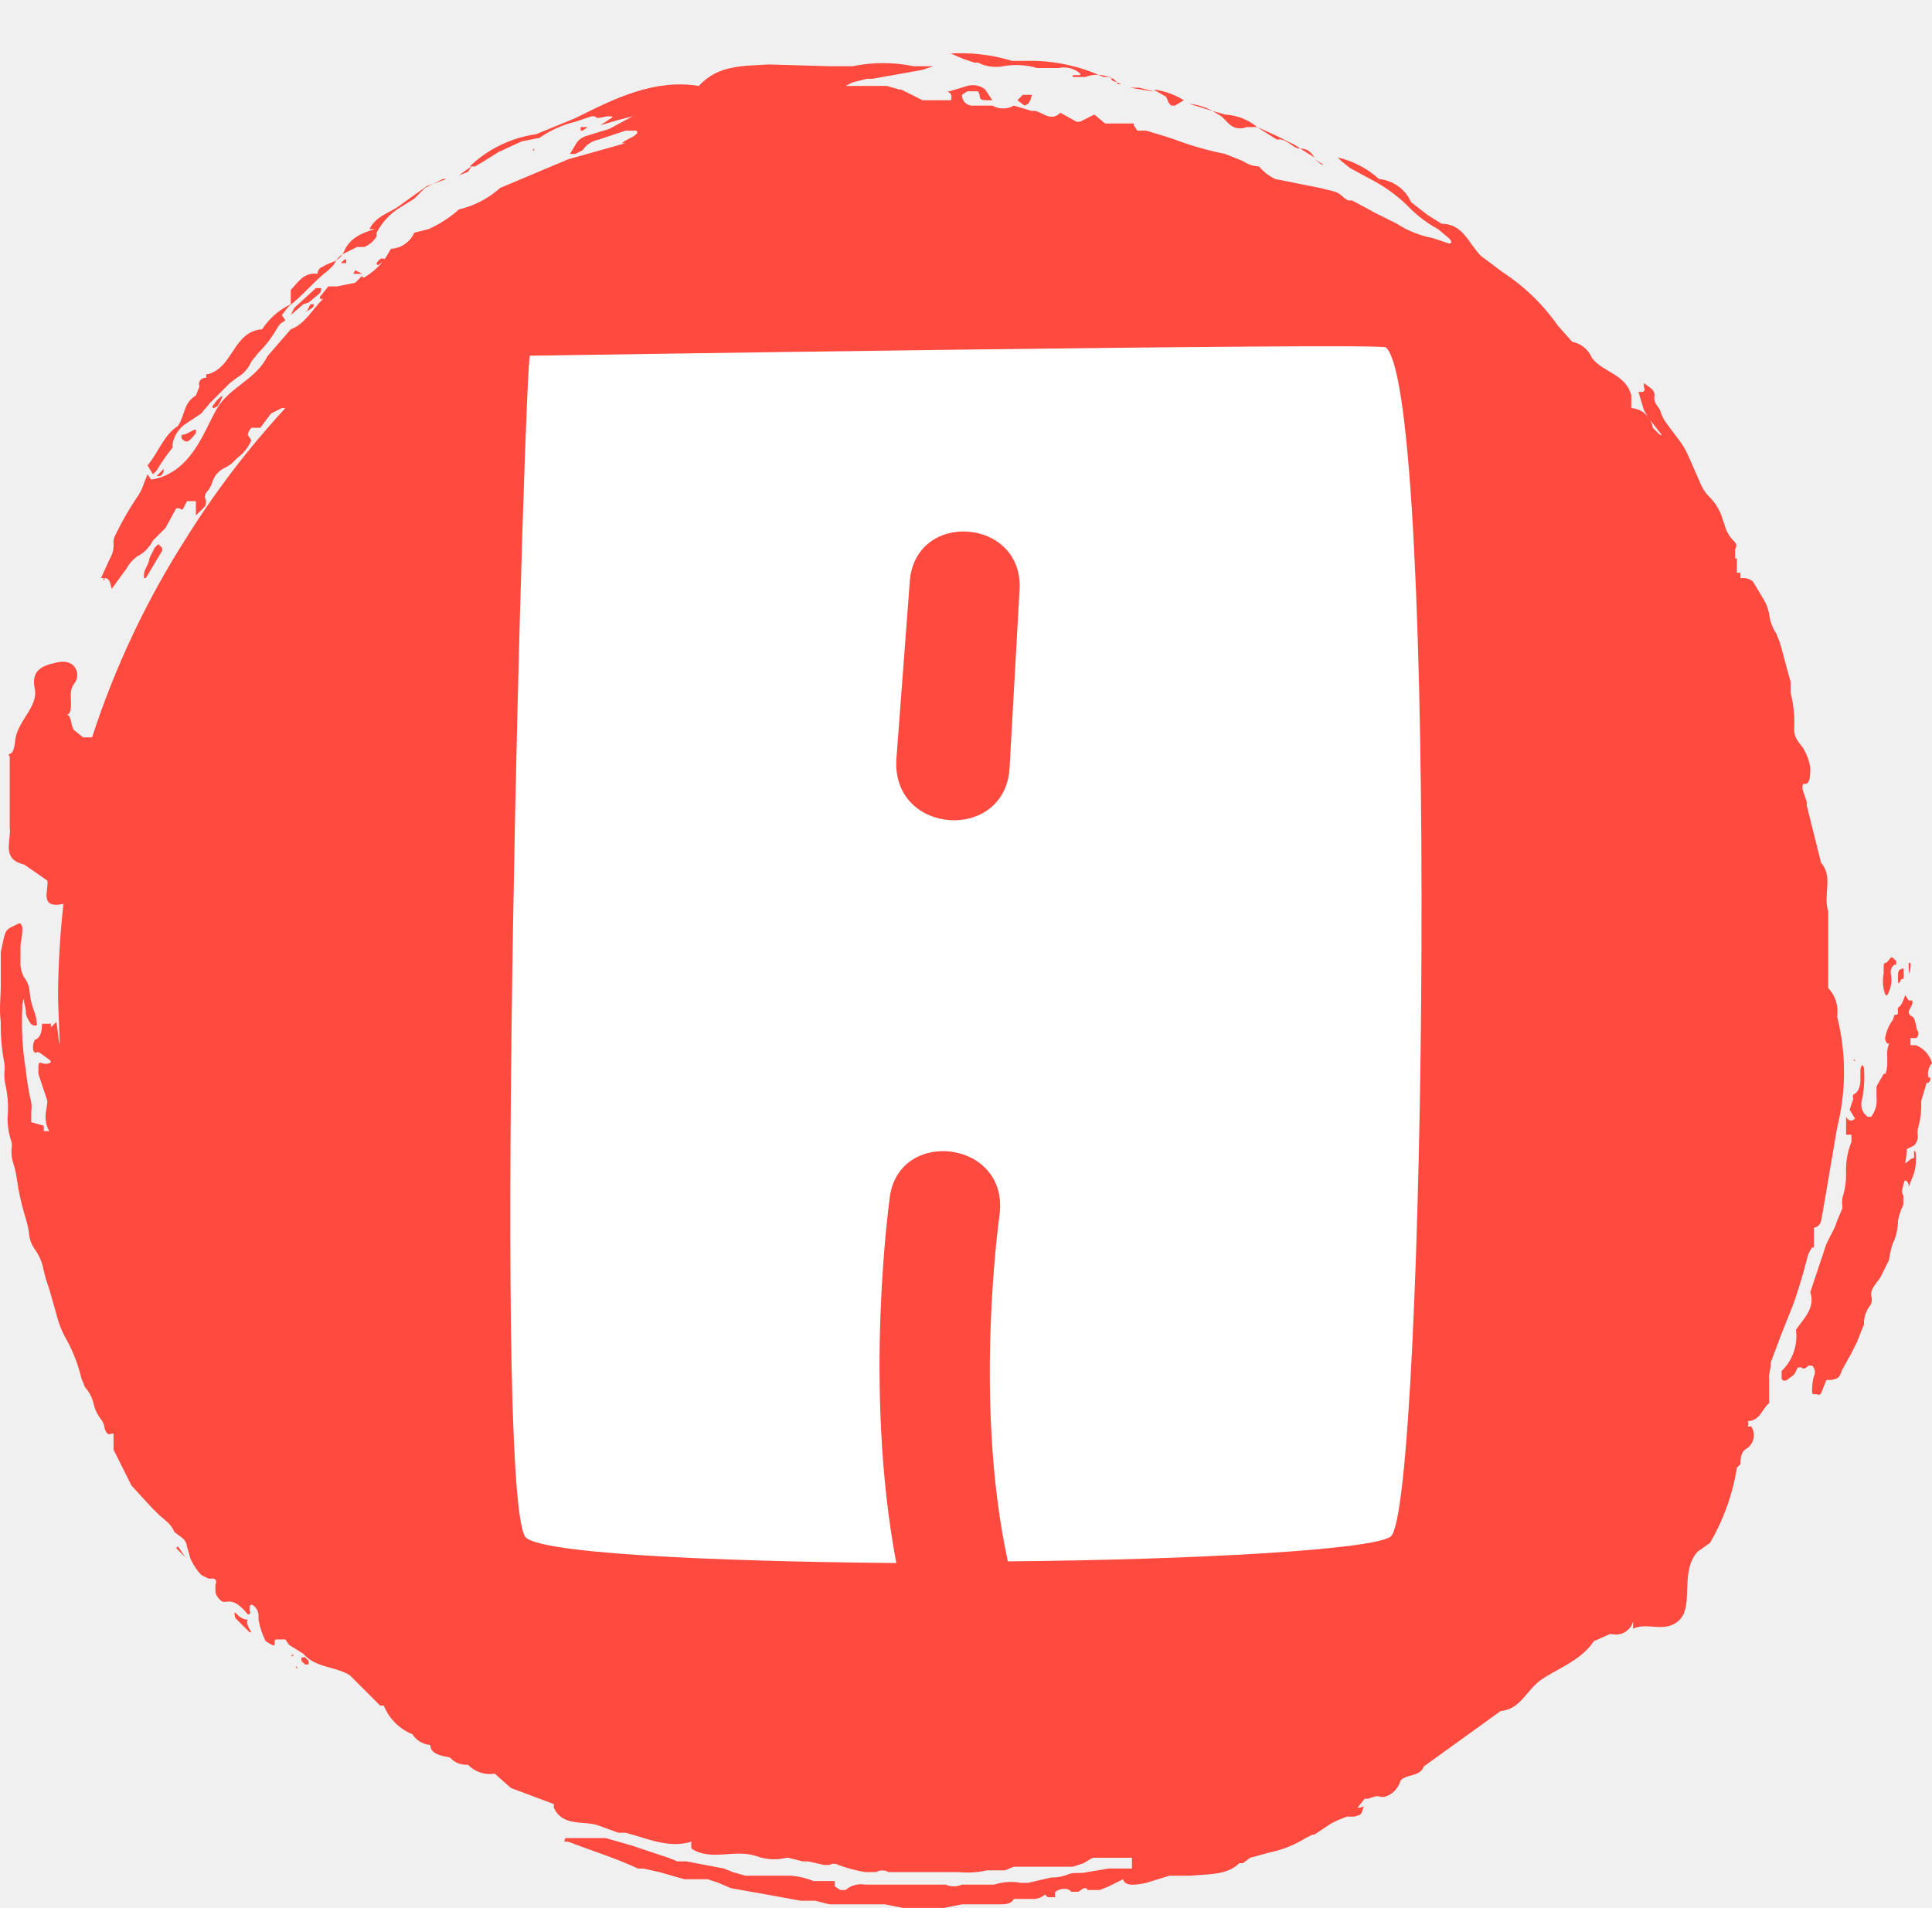
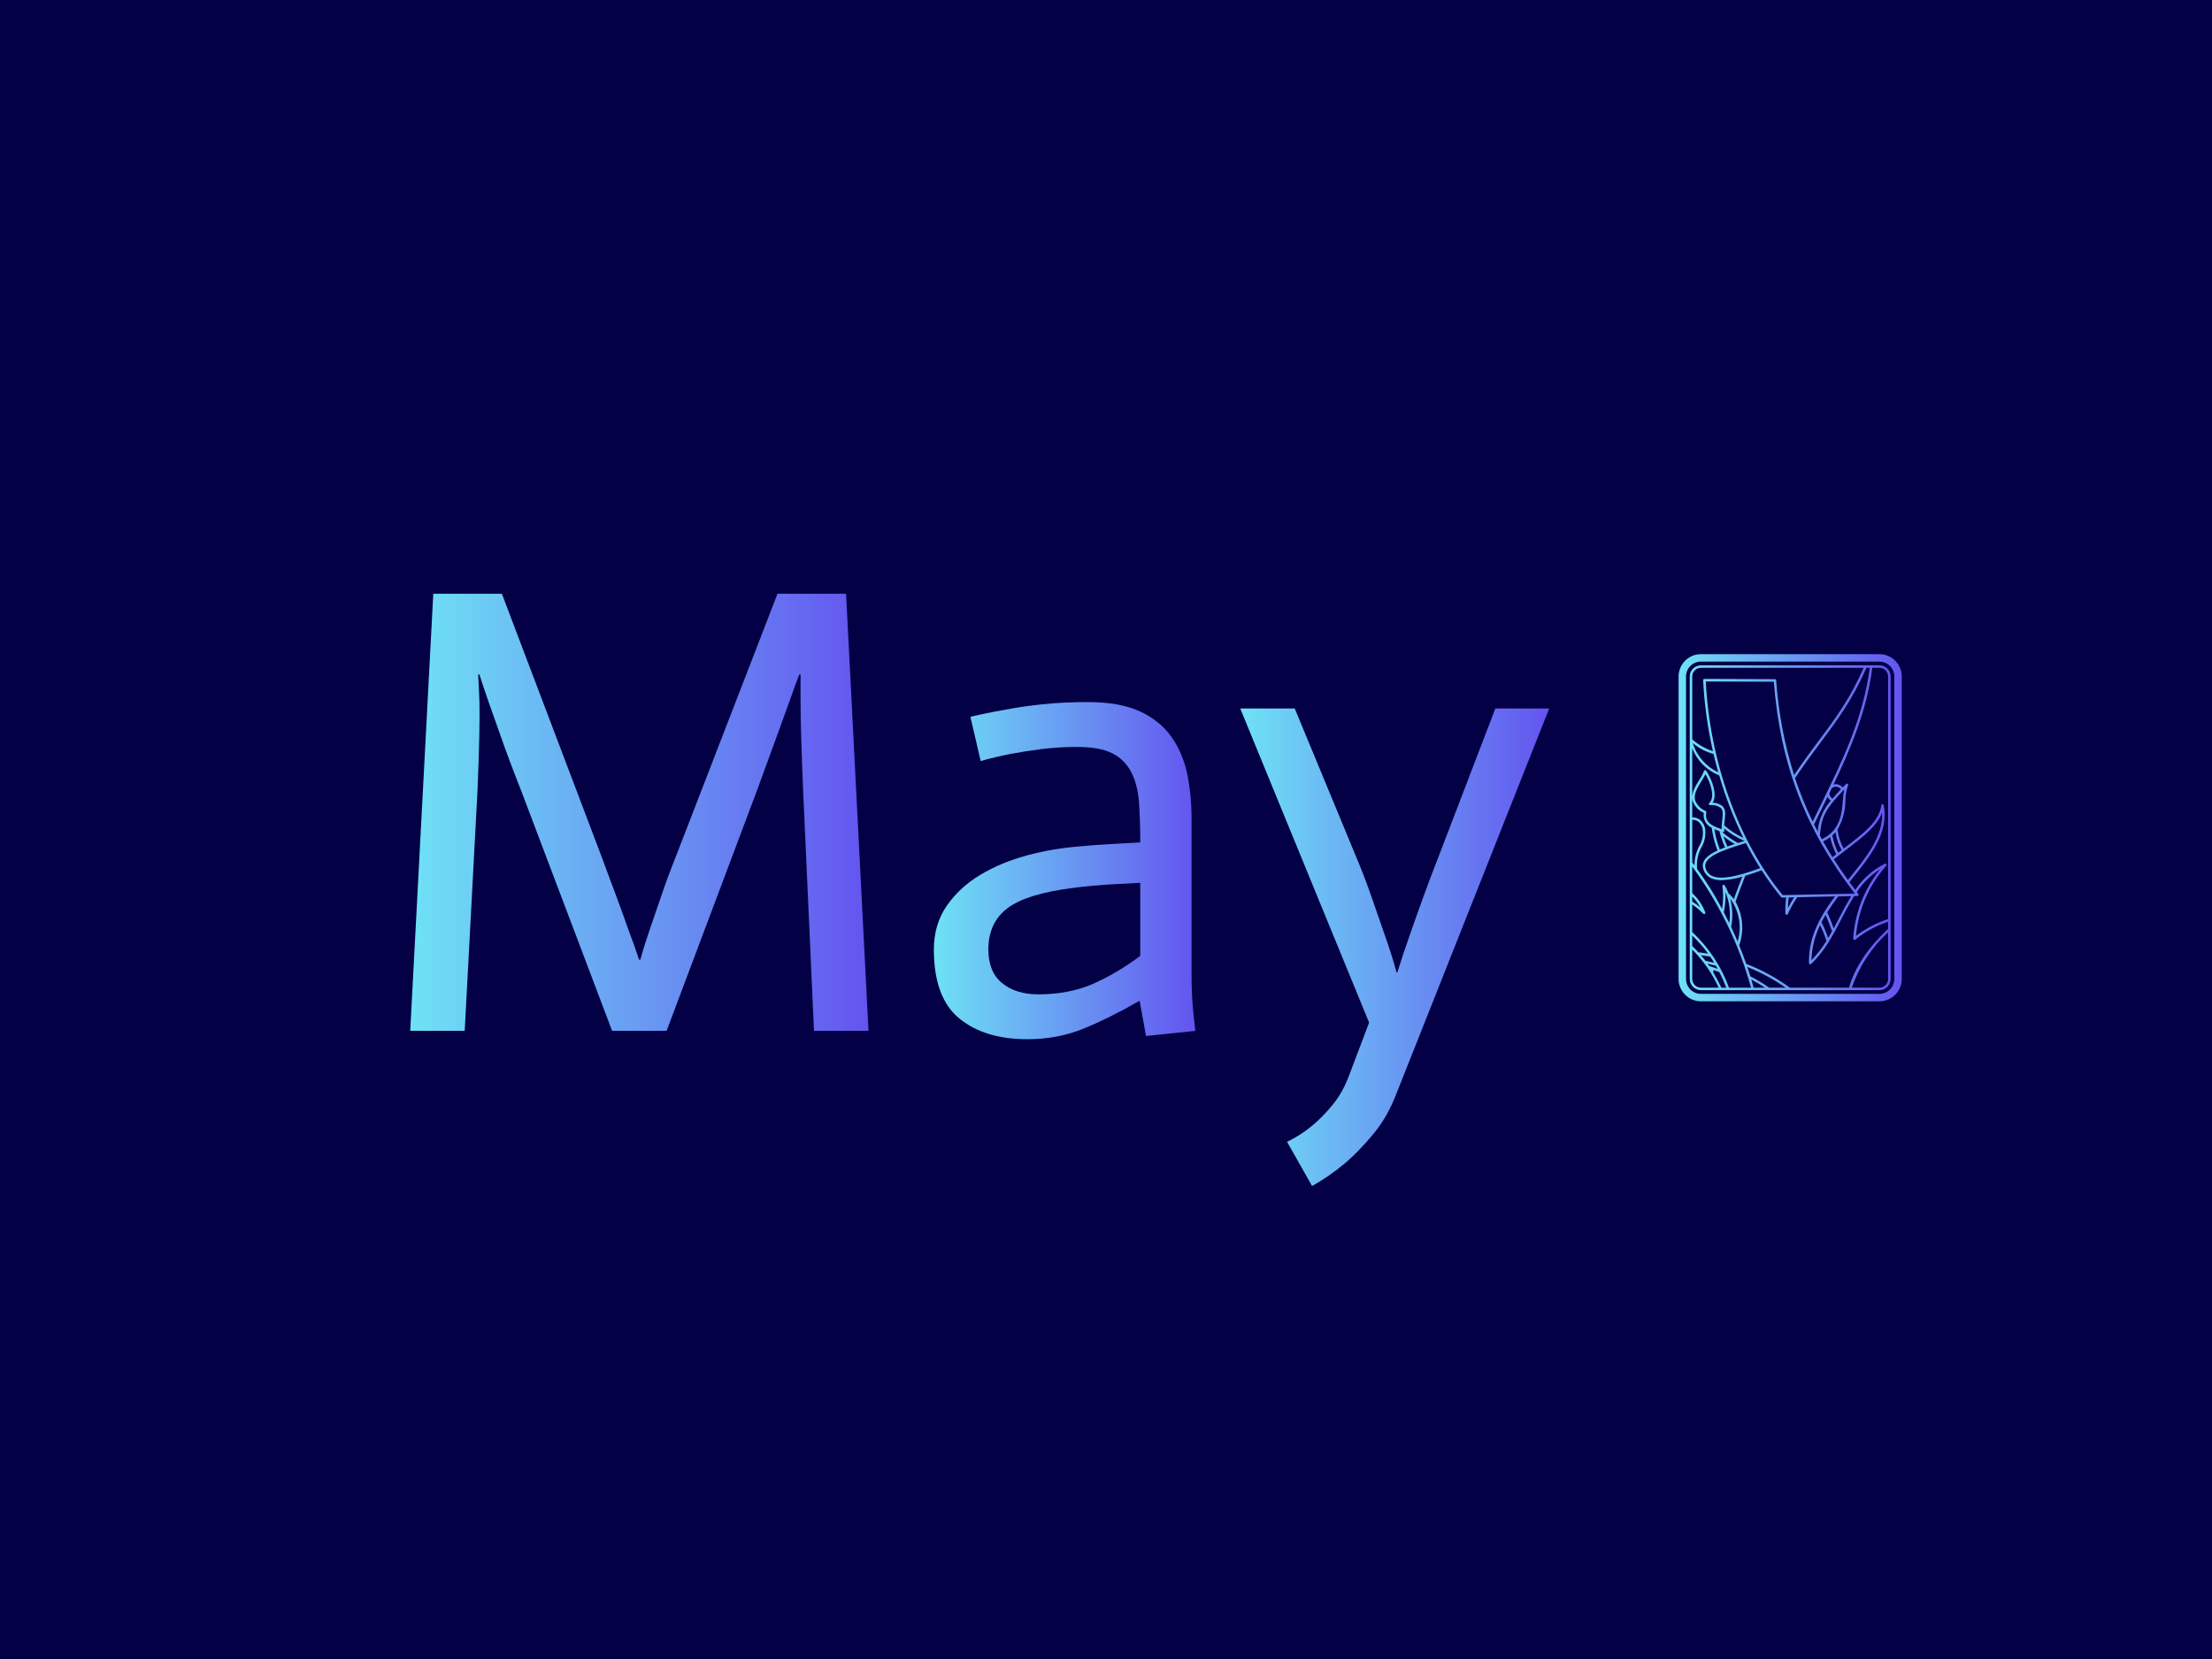
- <svg xmlns="http://www.w3.org/2000/svg" width="308.761" height="304.916" viewBox="0 0 106.008 104.687" class="css-1j8o68f" version="1.1" id="svg23">
-   <defs id="SvgjsDefs2684" />
-   <g id="SvgjsG2685" featurekey="rootContainer" transform="matrix(0.9820593,0,0,0.9820593,-0.05456052,0)" fill="#ff4a3f">
-     <g id="g17">
-       <path d="M19.8 15.3h.5l-.4-.2zm.5.1zm.8-.7c0 .1 0 .1.1.1l.4-.3c-.2-.1-.3-.1-.5.2zm.4-.2zm-4.1 2.3zm-.2.6l.3-.2c.1-.1.1-.2.1-.2h-.2l-.2.4c-.1-.1-.1 0 0 0zm2.2-2.9h-.1l-.2.2h.3zm-2.1 2.4l.6-.5c.1-.1.1-.2.1-.3h-.3l-1.2 1.1-.2.4.7-.6zm-1.1.8z" id="path3" />
-       <path d="M9.7 25v-.2a1.7 1.7 0 0 1 .7-1.1l.9-.6.5-.6.7-.7.4-.4.4-.3a1.9 1.9 0 0 0 .8-.9l.4-.5a5.9 5.9 0 0 0 1-1.3l.2-.3.3-.2-.2-.3.4-.5c.8-.6 1.4-1.4 2.2-2l.3-.3a1.4 1.4 0 0 1 .5-.6l.8-.4h.4a1.4 1.4 0 0 0 .7-.6V13a3.5 3.5 0 0 1 1.3-1.4l.8-.5.2-.2.4-.4 1-.5h.2l-1.1.4-1.4 1c-.6.5-1.4.6-1.8 1.4h.3c-.7.2-1.4.5-1.7 1.2s-.8.6-1.2.9a.4.4 0 0 0-.3.4c-.8-.1-1.1.5-1.5.9v.8a3.9 3.9 0 0 0-1.6 1.4c-1.6.1-1.6 2.1-3 2.5h-.1a.2.2 0 0 0 0 .2c-.3 0-.5.2-.4.5l-.2.5c-.7.4-.6 1.1-1 1.7-.8.5-1.1 1.5-1.7 2.2l.3.5.2-.2a11.6 11.6 0 0 1 .9-1.3zM53.9 3.3l.6.2h.2a2.2 2.2 0 0 0 1.4.2 4.1 4.1 0 0 1 1.9.1h1.2a1.4 1.4 0 0 1 1.2.3.1.1 0 0 1 0 .1H60a.1.1 0 0 0 0 .1h.7a1.8 1.8 0 0 1 1.3 0c.2 0 .1.1.2.2l.5.2h-.2c-.2-.4-.5-.4-.8-.4a9.7 9.7 0 0 0-4.3-.9h-.8A9.8 9.8 0 0 0 53 3h.2zm7.3 3.1zM50.3 4.7zm10.9 1.7h.2-.2zM19 14.7zm32.1-10zm17.6 2.2a.9.9 0 0 0 1 .2h.6a3.1 3.1 0 0 0-1.8-.7l-.7-.2.5.3zm-3.4-1.3c0 .1.1.2.2.3h.2l.5-.3a4.2 4.2 0 0 0-1.7-.6l.7.4zm7.4 2.7l.8.5c-.2-.3-.4-.5-.8-.5z" id="path5" />
-       <path d="M99 76.1l.6-1.6.6-1.5c.2-.5.6-1.8.8-2.6a1.7 1.7 0 0 1 .3-.7h.1v-1.1c.5-.1.4-.6.5-.9l.8-4.7a12.7 12.7 0 0 0 0-6.2 1.9 1.9 0 0 0-.5-1.6v-4.3c-.3-.9.3-1.9-.4-2.7L101 45a.4.4 0 0 0 0-.2l-.2-.6a.5.5 0 0 1 0-.4h.1c.3 0 .3-.5.3-.9a3 3 0 0 0-.4-1.1l-.3-.4a1.1 1.1 0 0 1-.2-.7 6.7 6.7 0 0 0-.2-2v-.6c-.2-.7-.4-1.5-.6-2.2l-.2-.5a2.5 2.5 0 0 1-.4-1.1 2.5 2.5 0 0 0-.3-.8l-.6-1a.8.8 0 0 0-.6-.2h-.1V32h-.2v-.8H97V31a.4.4 0 0 0 0-.1v-.2c.1-.2.1-.3-.1-.5a1.8 1.8 0 0 1-.4-.6l-.2-.6a2.9 2.9 0 0 0-.7-1.2 2.2 2.2 0 0 1-.5-.7l-.7-1.6a4.3 4.3 0 0 0-.6-1l-.6-.8a2.4 2.4 0 0 1-.4-.8l-.2-.3a.6.6 0 0 1-.1-.5.5.5 0 0 0-.2-.4l-.4-.3v.2c.1.2 0 .3-.1.3h-.2l.3 1 .3.5.7.9h-.1l-.2-.2-.2-.2a1.3 1.3 0 0 0-1.2-1.1v-.7c-.3-1.2-1.6-1.3-2.2-2.1a1.5 1.5 0 0 0-1.1-.9l-.8-.9a11.3 11.3 0 0 0-3.1-3l-.8-.6-.4-.3c-.7-.7-1-1.8-2.2-1.8l-.8-.5-.9-.7a2.2 2.2 0 0 0-1.8-1.3 5.1 5.1 0 0 0-2.3-1.2l.2.2.5.4 1.3.7a8.5 8.5 0 0 1 2.1 1.6 6.8 6.8 0 0 0 1.5 1.1l.6.5c.1.1.2.2.1.3H81l-.9-.3a5.6 5.6 0 0 1-2-.8l-1.2-.6-1.3-.7h-.2c-.3-.1-.4-.4-.8-.5l-.8-.2-2.5-.5a2.6 2.6 0 0 1-.9-.7 1.7 1.7 0 0 1-.9-.3l-1-.4a18.1 18.1 0 0 1-2.8-.8l-.6-.2-1-.3h-.5l-.2-.3v-.1h-1.6l-.6-.5-.4.2-.4.2h-.2l-.9-.5c-.6.6-1.1-.2-1.6-.1l-1-.3a1.2 1.2 0 0 1-1.2 0h-1.2a.6.6 0 0 1-.5-.6l.3-.2h.6a.7.7 0 0 1 .1.3c0 .2.2.2.5.2h.2l-.4-.6a1.1 1.1 0 0 0-1-.2l-1 .3H53c.3.2.2.3.2.5h-1.6l-.4-.2-.8-.4h-.1l-.7-.2h-2.3l.4-.2.8-.2h.3l1.7-.3 1.1-.2.6-.2h-1.1a8.4 8.4 0 0 0-3.4 0h-1.3L43 3.6c-1.4.1-2.8 0-3.9 1.2-2.5-.4-4.7.7-6.9 1.8l-2.2.9a6.7 6.7 0 0 0-3.7 1.8h.3l.5-.3.8-.5 1.3-.6 1-.2a6 6 0 0 1 2-.9l.9-.3h.2c.1.2.5 0 .7 0h.2c.1 0 .1.1 0 .1l-.6.4 1-.3.8-.2-1.3.7-1.3.4a1 1 0 0 0-.6.5l-.3.5h.3l.4-.2a1.4 1.4 0 0 1 .9-.6l1.5-.5h.5a.1.1 0 0 1 .1.2c-.2.2-.6.3-.8.5h.2l-3.2.9-3.8 1.6a5.2 5.2 0 0 1-2.3 1.2 6.6 6.6 0 0 1-1.7 1.1l-.8.2a1.5 1.5 0 0 1-1.3.9l-.3.5a3.7 3.7 0 0 1-1.2 1.1h-.1v-.1l-.2.2-.2.2-1 .2h-.5l-.4.5c-.1.1-.1.2 0 .2h.1c-.6.6-1 1.4-1.8 1.7L15 19.9c-.6 1.2-1.8 1.6-2.6 2.6s-1.4 3.9-3.9 4.3l-.2-.3-.2.5a2.7 2.7 0 0 1-.4.8 16.9 16.9 0 0 0-1.2 2.1.8.8 0 0 0-.1.5 1.4 1.4 0 0 1-.2.8l-.5 1.1h.2c.3 0 .3.3.4.6l.8-1.1a2.2 2.2 0 0 1 .6-.7 2 2 0 0 0 .9-.9l.3-.3.4-.4.6-1.1h.2c.1.1.1.1.2 0l.2-.4h.5v.8l.5-.5a.5.5 0 0 0 0-.5.4.4 0 0 1 .1-.3 1.5 1.5 0 0 0 .3-.5 1.3 1.3 0 0 1 .8-.9l.3-.2.3-.3a2.4 2.4 0 0 0 .8-1l-.2-.3c0-.1.1-.3.2-.4h.5l.6-.8.6-.3h.2a48.8 48.8 0 0 0-5.5 7.2h-.1.1a48.4 48.4 0 0 0-5.3 11.2h-.5l-.5-.4c-.2-.2-.1-.7-.4-.9h.1c.3-.5-.1-1.2.3-1.7s.1-1.4-.9-1.2-1.5.5-1.3 1.5-1 1.8-1.1 2.9-.5.5-.3.9v3.9c.1.8-.5 1.8.8 2.1l1.3.9c.1.5-.5 1.6.9 1.3a49.2 49.2 0 0 0-.3 5c0 1.1.1 2.2.1 3.3v-.4c-.1-.4-.1-.8-.2-1.3l-.3.3v-.2h-.5c0 .5-.1.8-.4.9a.9.9 0 0 0-.1.5c0 .1.1.3.2.2s.4.2.7.4-.2.3-.4.2-.2.1-.2.3v.3l.5 1.5c0 .3-.1.6-.1.9a1.7 1.7 0 0 0 .2.8h-.3v-.3l-.7-.2v-.6a1.5 1.5 0 0 0 0-.5 14.6 14.6 0 0 1-.3-1.8 16.6 16.6 0 0 1-.2-3.5.9.9 0 0 1 .1-.5v.2a2.9 2.9 0 0 1 .1.5.8.8 0 0 0 .1.4c.1.2.2.4.4.4s.1-.1.1-.2a2.1 2.1 0 0 0-.1-.5 4.2 4.2 0 0 1-.3-1.3 1.5 1.5 0 0 0-.3-.7 1.6 1.6 0 0 1-.2-.9v-.8c0-.3.1-.6.1-.9a.5.5 0 0 0-.1-.4h-.1c-.8.4-.7.2-1 1.6V55c0 .7-.1 1.4 0 2.1a10.8 10.8 0 0 0 .2 2.3 1.8 1.8 0 0 1 0 .5 3.1 3.1 0 0 0 .1.9 5.9 5.9 0 0 1 .1 1.3 3.9 3.9 0 0 0 .2 1.7 1.2 1.2 0 0 1 0 .4 2.1 2.1 0 0 0 .1.8 4.9 4.9 0 0 1 .2.9 14 14 0 0 0 .5 2.2 5 5 0 0 1 .2 1 1.7 1.7 0 0 0 .3.7 2.9 2.9 0 0 1 .5 1.2 8.5 8.5 0 0 0 .3 1l.4 1.4a5.4 5.4 0 0 0 .6 1.5 8.5 8.5 0 0 1 .8 2.1l.2.5a2.1 2.1 0 0 1 .5 1 2.1 2.1 0 0 0 .4.8 1 1 0 0 1 .2.5c.1.3.2.4.4.3h.1v.9l.5 1 .5 1 1.1 1.2.4.4c.3.3.7.5.9 1l.4.3a.7.7 0 0 1 .3.5l.2.7a3.3 3.3 0 0 0 .6.9l.4.2h.3a.2.2 0 0 1 .1.3 2.5 2.5 0 0 0 0 .5.9.9 0 0 0 .4.5h.2c.4-.1.8.2 1.2.7h.1c0-.1.1-.1 0-.2v-.2c0-.1.1-.2.2-.1a.7.7 0 0 1 .3.6v.2a4.3 4.3 0 0 0 .4 1.2c.5.3.5.3.5.1s0-.2.2-.2h.4l.2.3.8.5c.7.8 1.8.7 2.6 1.2l1.7 1.7h.2a2.9 2.9 0 0 0 1.6 1.6 1.3 1.3 0 0 0 1 .6c0 .5.6.6 1.1.7a1.2 1.2 0 0 0 .8.4h.2a1.7 1.7 0 0 0 1.5.5l.9.8 2.4.9v.2c.5 1.1 1.7.7 2.5 1l1.1.4h.4c1.2.3 2.4.9 3.7.5a.7.7 0 0 0 0 .4c1.1.7 2.4 0 3.6.4a2.9 2.9 0 0 0 1.7.1h.1l.8.2h.3l.9.2h.3a.5.5 0 0 1 .5 0 7.9 7.9 0 0 0 1.5.4h.6a.7.7 0 0 1 .7 0h3.9a5 5 0 0 0 1.6-.1h1l.5-.2H60l.6-.2.5-.3h2.2v.6H62l-1.2.2c-.4.1-.7 0-1 .1a2.4 2.4 0 0 1-1 .2l-1.3.3h-.4a3.1 3.1 0 0 0-1.5.1h-1.8a1.1 1.1 0 0 1-.9 0h-4.5a1.3 1.3 0 0 0-1.1.3H47l-.3-.2v-.3h-1.2a4.1 4.1 0 0 0-1.3-.3h-2.5l-.7-.2-.5-.2-2.1-.4h-.5l-.5-.2-2.1-.7-1.4-.4h-2.2c-.1 0-.1.1-.1.2h.2c1.3.5 2.6.9 3.9 1.5h.3l.9.2 1.4.4h1.3l.6.2.7.3 1.7.3 1.1.2 1.1.2h.8l.8.2h3.1l1 .2h2.3l1-.2H56c.4 0 .6-.1.7-.3h1a1 1 0 0 0 .8-.3c-.1.1 0 .1.1.2h.4v-.2c0-.1 0-.1.2-.2s.6-.1.7.1h.4l.3-.2c.2 0 .2 0 .2.1h.7l.5-.2.8-.4c.1.3.4.4 1.3.2l1.3-.4h1.2c.9-.1 2 0 2.7-.7h.2l.4-.3 1.1-.3a6.1 6.1 0 0 0 2-.8l.4-.2h.1l.9-.6.4-.2.5-.2h.4c.4-.1.4-.1.5-.4s0-.1-.2-.1h-.1l.4-.5h.2c.3-.1.5-.2.7-.1h.2a1.3 1.3 0 0 0 .9-.9c.3-.4 1.1-.2 1.3-.8l4.3-3.1c1.1-.1 1.4-1.1 2.2-1.7s2.3-1.1 3-2.2l.9-.4h.1a1 1 0 0 0 1.2-.7v.4c.8-.4 1.8.3 2.6-.5s0-2.7 1-3.8l.7-.5a12.1 12.1 0 0 0 1.5-4.2l.2-.2c0-.3 0-.7.4-.9a.9.9 0 0 0 .2-1.2h-.2a.3.3 0 0 0 0-.3c.7 0 .8-.7 1.2-1V77a.5.5 0 0 1 0-.2 3.8 3.8 0 0 0 .1-.7zM5.9 32.2z" id="path7" />
-       <path d="M26.4 9.3l-.3.2-.4.3.5-.2zm6.1-2h.1l.3-.2h-.4zm-2.6 1l-.1.1h.1v-.1zm-1.5 1.4zm1.3-.2zm-6.3 3.1zM9.2 26.2l-.4.4H9a.4.4 0 0 0 .2-.4zm3-3.5a2.1 2.1 0 0 0 .3-.6 1.5 1.5 0 0 0-.5.5c-.1.1-.1.2 0 .2zM11 24.2V24c-.2 0-.5.3-.8.3v.2c.3.3.4.2.8-.3zm3 66.2zM73.9 9.2h.1l-.5-.3zm-2.5-1.4c.5-.1.8.4 1.2.5h.1l-.3-.2-1-.5-1.1-.5.3.2zM52.8 3.1zm11.7 2h-.1l-1.2-.2h.5zm2 .7l1.3.4a3.3 3.3 0 0 0-1.3-.4zm-9 0a1 1 0 0 0 .2-.5h-.5l-.3.3.4.3zm9 1.6zM49.9 4.2zm2.9.7zM48.5 4zm13.8 2.1a.5.5 0 0 0 0 .1zm44.8 52.3h-.3V58h.3c.1 0 .2-.3.1-.4s-.1-.7-.3-.8a.3.3 0 0 1-.2-.3l.2-.4a.4.4 0 0 0 0-.2h-.2l-.2-.3c-.1.3-.2.6-.4.7a.5.5 0 0 0 0 .2c0 .1 0 .2-.1.2h-.1a1.1 1.1 0 0 1-.1.3 2.3 2.3 0 0 0-.4.9.4.4 0 0 0 .1.4h.1a1.7 1.7 0 0 0-.1.8v.4a1.8 1.8 0 0 1-.1.5h-.1l-.4.7v.6a1.5 1.5 0 0 1-.3 1.1h-.2l-.2-.2a.9.9 0 0 1-.1-.8 6.5 6.5 0 0 0 .1-1.7c0-.1-.1-.2-.1-.2a.5.5 0 0 0-.1.3v.6c0 .2-.1.6-.3.7s-.1.2-.1.3l-.2.6.3.5c-.2.2-.4.1-.5-.1v1h.3v.4a4.2 4.2 0 0 0-.3 1.4 3.3 3.3 0 0 0 0 .4 4 4 0 0 1-.2 1.3 2 2 0 0 0 0 .6l-.3.7a3.2 3.2 0 0 1-.3.7l-.3.6-.9 2.7c.3.9-.4 1.5-.8 2.1a2.7 2.7 0 0 1-.8 2.3v.4c0 .1.1.2.3.1l.4-.3.2-.4h.2c.1.1.2.1.4-.1h.2a.5.5 0 0 1 .1.6 2.9 2.9 0 0 0-.1.8c0 .1 0 .2.1.2h.2c.1.1.2 0 .3-.3l.2-.5h.3c.4-.1.4-.1.6-.6l.5-.9.3-.6.4-1a1.6 1.6 0 0 1 .3-1 .6.6 0 0 0 .1-.6c0-.2 0-.3.2-.6l.3-.4.5-1a4.7 4.7 0 0 1 .2-.9 3 3 0 0 0 .3-1.3 3.8 3.8 0 0 1 .3-.9v-.5c-.1-.2-.1-.2 0-.6s.1-.2.2-.2a.4.4 0 0 1 .1.3l.2-.5a2.3 2.3 0 0 0 .2-.9v-.3c0-.1 0-.3-.1-.3v.4c-.2 0-.3.2-.5.3a6.4 6.4 0 0 0 .1-.8l.4-.2a.7.7 0 0 0 .2-.6 1.4 1.4 0 0 1 0-.3 4.8 4.8 0 0 0 .2-1.4v-.2l.3-1h.1a.3.3 0 0 0 .1-.3h-.1a.9.9 0 0 1 .2-.8 1.5 1.5 0 0 0-.9-1zm-1.2 7.8zm-.2-9.9zm0 0zM9.1 30.8a.3.3 0 0 0 0-.2l-.2-.2-.2.2-.3.6c0 .3-.3.6-.3.9v.2h.1zm96.3 24.8h.1a1.7 1.7 0 0 0 .2-1.2.5.5 0 0 1 .2-.5h.1v-.2l-.2-.2h-.1c-.1.1-.2.3-.3.3s-.1.1-.1.3v.3a2.2 2.2 0 0 0 .1 1.2zM13.2 90.1c-.1 0 0 .2 0 .3l.8.8h.1c-.2-.3-.3-.6-.2-.7a.9.9 0 0 1-.5-.2zm.8.3zm92.3-35.7h.1a2 2 0 0 0 0-.6c-.3.1-.3.1-.3.6s.1.1.2 0z" id="path9" />
-       <path d="M106.7 62a.6.6 0 0 0 .1-.5c0-.1-.1-.2-.1-.1h-.2v.2c0 .4.1.5.2.4zm.1-8.2h-.1v.6a1 1 0 0 0 .1-.6zM17.1 92.6h-.2v.2l.2.2h.2v-.2zm86.6-33.3c0-.1 0-.1-.1-.1zM9.9 86.5l.5.5-.4-.6z" id="path11" />
-       <circle cx="10.5" cy="87.1" transform="rotate(-24.8 10.4 87.159)" id="circle13" />
-       <path d="M9.7 30.1h-.1v.2-.2h.1zm83.2-6.6l-.2-.3h-.1zm-14.7 77.1zM5.9 32.2zm-.1.2a.3.3 0 0 0 .1-.2v.2zm1.9-4.9zM61.5 2.4zm42.8 58.2v.1-.1zM16.4 92.5h-.1c.1.1.2 0 .1-.1zm.2.7h.1l-.1-.1v.1zm73.9-71.3zm15.2 34.4zM14.6 91.7zm92.1-37zm-.8 11.4zM34.6 0z" id="path15" />
+ <svg xmlns="http://www.w3.org/2000/svg" xml:space="preserve" width="2000" height="1500" data-id="lg_DB5NOlaPIN5FgPmnGI" data-version="1" viewBox="0 0 2000 1500">
+   <path fill="#040046" stroke="transparent" d="M0 0h2000v1500H0z" />
+   <g data-padding="20">
+     <g transform="translate(-1661.29 -1253.989)scale(2.59182)">
+       <rect width="450.66" height="262.16" x="552.009" y="542.24" fill="none" rx="0" ry="0" transform="matrix(.96 0 0 .96 217.66 126.81)" />
+       <g transform="translate(117.78 120.82)">
+         <linearGradient id="a" x1="0" x2="1" y1="0" y2="0" gradientUnits="objectBoundingBox">
+           <stop offset="0%" stop-color="#6ee2f5" />
+           <stop offset="100%" stop-color="#6454f0" />
+         </linearGradient>
+         <path fill="url(#a)" d="m784.085 843.457 8.04-152.49h23.93l34.43 90.78q2.91 7.83 5.37 14.42 2.46 6.6 4.25 11.74 2.23 5.81 3.8 10.73h.45q1.34-4.92 3.35-10.73 1.79-5.14 4.03-11.74 2.23-6.59 5.36-14.42l35.11-90.78h23.92l7.83 152.49h-19.01l-3.8-83.85q-.45-10.95-.67-18.55-.22-7.61-.22-12.53v-9.39h-.45q-1.34 3.36-3.36 9.17-1.78 4.92-4.58 12.63-2.79 7.72-6.82 18.67l-31.53 83.85h-19l-31.75-83.85q-4.25-10.73-6.93-18.44-2.69-7.72-4.48-12.64-2.01-5.81-3.13-9.39h-.44q.22 3.58.44 9.39.23 9.4-.67 31.08l-4.47 83.85Z" transform="translate(-117.78 -120.83)" />
+       </g>
+       <path fill="url(#a)" d="M1038.755 817.297v-25.49q-4.47.23-8.49.45-4.03.22-7.94.56-3.92.33-7.05.78-16.09 2.01-22.8 7.04-6.71 5.04-6.71 14.43 0 7.82 4.81 11.73 4.8 3.92 12.63 3.92 10.73 0 19.12-3.69 8.38-3.69 16.43-9.73m2.01 27.95-2.23-12.3q-10.51 6.04-19.57 9.73-9.05 3.69-19.56 3.69-14.98 0-23.81-7.27-8.84-7.26-8.84-24.03 0-8.72 4.48-15.21 4.47-6.48 11.73-10.84 7.27-4.36 16.44-6.82t18.78-3.13q4.03-.45 10.51-.79 6.48-.33 10.06-.55 0-7.83-.45-13.98-.44-6.15-2.68-10.51-2.23-4.36-6.59-6.59-4.36-2.24-12.41-2.24-6.49 0-12.53.78-6.03.78-10.73 1.68-5.59 1.12-10.28 2.46l-3.58-15.43q5.59-1.34 12.07-2.46 5.59-1.12 12.97-1.9t15.88-.78q11.4 0 18.44 3.35 7.05 3.36 10.96 9.06t5.37 12.97q1.45 7.26 1.45 15.31v53.67q0 3.13.11 6.59.11 3.47.45 6.82.33 3.36.78 6.93Z" transform="translate(0 -.01)" />
+       <path fill="url(#a)" d="m1118.585 840.557-44.95-109.57h19.01l21.02 50.76q3.13 7.38 5.7 14.76t4.58 13.19q2.46 6.93 4.25 13.42h.22q2.02-6.49 4.48-13.42 2.01-5.81 4.69-13.19 2.69-7.38 5.59-14.76l19.45-50.76h18.79l-53.22 134.16q-3.13 8.27-8.16 14.31t-9.73 10.06q-5.59 4.7-11.62 8.05l-8.72-15.42q4.69-2.24 8.72-5.59 3.57-2.91 7.15-7.27t5.81-10.4Z" />
+       <g transform="translate(519.235 126.195)scale(1.73)">
+         <linearGradient id="b" x1="0" x2="1" y1="0" y2="0" gradientUnits="objectBoundingBox">
+           <stop offset="0%" stop-color="#6ee2f5" />
+           <stop offset="100%" stop-color="#6454f0" />
+         </linearGradient>
+         <path fill="url(#b)" d="M499.356 388.634h-36a4.5 4.5 0 0 0-4.5 4.5v61a4.5 4.5 0 0 0 4.5 4.5h36a4.5 4.5 0 0 0 4.5-4.5v-61a4.5 4.5 0 0 0-4.5-4.5m3 65.5a3 3 0 0 1-3 3h-36a3 3 0 0 1-3-3v-61a3 3 0 0 1 3-3h36a3 3 0 0 1 3 3Z" transform="translate(-50 -50)" />
+       </g>
+       <g transform="translate(519.235 126.195)scale(1.73)">
+         <linearGradient id="c" x1="0" x2="1" y1="0" y2="0" gradientUnits="objectBoundingBox">
+           <stop offset="0%" stop-color="#6ee2f5" />
+           <stop offset="100%" stop-color="#6454f0" />
+         </linearGradient>
+         <path fill="url(#c)" d="M499.356 390.884h-36a2.25 2.25 0 0 0-2.25 2.25v61a2.25 2.25 0 0 0 2.25 2.25h36a2.25 2.25 0 0 0 2.25-2.25v-61a2.25 2.25 0 0 0-2.25-2.25m-1.95.5c-1.27 10.11-5.72 19.18-9.7 27.29l-1.81 3.72a71 71 0 0 1-3.56-8.76c1.78-2.69 3.48-4.96 5.15-7.19 3.4-4.55 6.42-8.6 9.24-15.06Zm-9.74 51.28q.4-.75.83-1.47a36 36 0 0 1 1.3 3.32q-.37.69-.78 1.36a28 28 0 0 0-1.35-3.2m1 3.77a22 22 0 0 1-3.02 3.9 17 17 0 0 1 1.75-7.09 28 28 0 0 1 1.28 3.2m.14-5.76q1.03-1.64 2.22-3.2l2.63-.06a65 65 0 0 0-2.43 4.42q-.53 1.04-1.1 2.08a36 36 0 0 0-1.32-3.24m-8.97-3.47c-8.9-10.8-14.69-26.87-15.51-43.08l13.72.05c1.3 16.58 6.36 29.79 16.35 42.73Zm2.31.45a23 23 0 0 0-1.26 2.19 21 21 0 0 1 .16-2.17Zm-17.83-17.41a3.8 3.8 0 0 1-2.14-2.15c-.34-1.24.47-2.56 1.25-3.83a14 14 0 0 0 .83-1.46c1.1 1.88 1.99 4.68.77 5.82a.25.25 0 0 0 .17.44 3 3 0 0 1 2.22.62c.45.52.35 1.37.23 2.34a10 10 0 0 0-.11 1.88c-2.53-.77-3.43-1.76-3.09-3.39a.3.3 0 0 0-.13-.27m3.72 3.52a16 16 0 0 0 4.1 2.51l-.66.2-.66.22a19 19 0 0 1-3.17-2.2l-.02-.04q.07 0 .13.03l.07.01a.25.25 0 0 0 .25-.29Zm2.13 3.13-1.48.5a16 16 0 0 1-.8-2.04 19 19 0 0 0 2.28 1.54m-3.1-2.62a18 18 0 0 0 1.15 3.3q-.55.2-1.06.42a20 20 0 0 1-1.1-4.1 10 10 0 0 0 1 .38m4.56 2.68.8-.25q1.36 2.63 2.89 5.05c-5 1.85-8.13 2.36-9.75 1.56a2.4 2.4 0 0 1-1.28-1.6c-.65-2.26 3.78-3.64 7.34-4.76m-4.77-14.53a9.5 9.5 0 0 1-5.14-5.88 11 11 0 0 0 4.19 2.2q.43 1.86.95 3.68m19.32 10.52 1.98-4.07.74-1.5a2 2 0 0 0 .64.78 10.7 10.7 0 0 0-2.62 6.25Zm1.82 3.43a8 8 0 0 0 1.43-.86 13 13 0 0 0 1.22 3.44l-.76.6a78 78 0 0 1-1.89-3.18m5 7.78q-1.5-2.07-2.84-4.17 1.27-1 2.5-1.94c3.3-2.51 6.21-4.73 7.24-7.49.21 4.8-3.15 8.96-6.69 13.34Zm-1.95-5.5a13 13 0 0 1-1.19-3.5 7 7 0 0 0 .64-.64 10 10 0 0 0 1.24 3.6Zm-3.3-2.72-.41-.76c.3-3.59.94-5.18 4.92-9.29a18 18 0 0 0-.27 2.21c-.22 2.71-.5 6.04-4.23 7.84m2.13-8.19a1.3 1.3 0 0 1-.63-1.09l.48-1a1.25 1.25 0 0 1 1.85.21q-.98 1.02-1.7 1.88m-28.28-24.63c0-.966.784-1.75 1.75-1.75h32.82c-2.77 6.3-5.74 10.28-9.1 14.77a154 154 0 0 0-4.93 6.87 83 83 0 0 1-3.62-19.12.25.25 0 0 0-.25-.23l-14.22-.05a.25.25 0 0 0-.25.26 83 83 0 0 0 1.97 14.31 12 12 0 0 1-4.17-2.37Zm0 14.49a9.7 9.7 0 0 0 5.44 5.46 78 78 0 0 0 4.85 12.58 16 16 0 0 1-3.85-2.51q.04-.53.1-1.04c.13-1.06.26-2.05-.34-2.74a3 3 0 0 0-2.08-.78c1.04-1.66-.18-4.76-1.3-6.46a.25.25 0 0 0-.45.06 9 9 0 0 1-.97 1.82c-.8 1.3-1.7 2.78-1.3 4.23a4 4 0 0 0 2.23 2.38 2.8 2.8 0 0 0 1.6 3.01 20 20 0 0 0 1.17 4.59c-1.96.92-3.34 2.07-2.89 3.64a3 3 0 0 0 1.54 1.92 5 5 0 0 0 2.15.42 16 16 0 0 0 4.19-.7q-.87 2.2-1.7 4.52a7 7 0 0 0-1.07-1.16 9 9 0 0 0-.78-1.61.25.25 0 0 0-.46.17 15 15 0 0 1-.07 4.57 67 67 0 0 0-5.02-8.05 7.5 7.5 0 0 1 .89-4.42 5.7 5.7 0 0 0 .75-3.37 3 3 0 0 0-1.06-2.12 2.6 2.6 0 0 0-1.57-.5Zm7.67 30.33a9.8 9.8 0 0 1 1.48 8.62q-.62-1.47-1.3-2.92a13 13 0 0 0-.18-5.7m-.96-1.32a12 12 0 0 1 .76 6.22q-.54-1.1-1.1-2.18a16 16 0 0 0 .34-4.04m-6.71-14.6a2 2 0 0 1 1.27.4 2.5 2.5 0 0 1 .86 1.77 5.2 5.2 0 0 1-.7 3.1 8 8 0 0 0-.97 3.93l-.46-.59Zm0 15.48a9 9 0 0 1 1.62 2.2 11 11 0 0 0-1.62-1.19Zm0 7.86a26 26 0 0 1 3.2 3.65q-.89-.15-1.82-.26l-.1.04q-.6-.67-1.28-1.3Zm3.4 6.1-.31-.43q.85.19 1.69.42l.36.64q-.86-.33-1.74-.62m.46.69v.02l-.03-.03Zm-1.2-1.71q-.44-.59-.92-1.13.96.12 1.87.28.42.6.8 1.25-.86-.22-1.75-.4m-.91 5.42a1.75 1.75 0 0 1-1.75-1.75v-5.94a26 26 0 0 1 5.33 7.69Zm4.13 0a38 38 0 0 0-1.67-3.13l.12-.43q.58.2 1.14.43a34 34 0 0 1 1.4 3.13Zm1.53 0a28.4 28.4 0 0 0-7.41-11.2v-5.57a13 13 0 0 1 2.23 1.87.25.25 0 0 0 .4-.27 10 10 0 0 0-2.63-3.89v-5.36a75 75 0 0 1 11.86 24.42Zm4.97 0q-.22-.82-.47-1.64a29 29 0 0 1 2.76 1.64Zm3.13 0a29 29 0 0 0-3.79-2.28l-.62-1.9a38 38 0 0 1 7.73 4.18Zm23.99-1.75a1.75 1.75 0 0 1-1.75 1.75h-5.57a27 27 0 0 1 7.32-11.17Zm0-10.1c-3.58 3.28-6.74 7.62-7.87 11.85h-11.93a39 39 0 0 0-8.81-4.8q-.66-1.87-1.42-3.74a10.7 10.7 0 0 0-.74-8.8q.96-2.69 1.96-5.22 1.5-.44 3.3-1.11a56 56 0 0 0 3.93 5.4.3.3 0 0 0 .2.1l.82-.03a20 20 0 0 0-.15 3.26.25.25 0 0 0 .48.1 22 22 0 0 1 1.9-3.4l7.62-.16c-2.95 3.95-5.37 8.2-5.25 13.46a.25.25 0 0 0 .42.17c2.77-2.6 4.46-5.88 6.1-9.05a59 59 0 0 1 2.6-4.66l.64-.01a.25.25 0 0 0 .19-.4l-.3-.4a16 16 0 0 1 4.7-4.6 25 25 0 0 0-5.43 14 .3.3 0 0 0 .14.25.3.3 0 0 0 .27-.04 21 21 0 0 1 6.63-3.62Zm0-1.98a22 22 0 0 0-6.49 3.4 24.6 24.6 0 0 1 6.1-14.15.25.25 0 0 0-.3-.39 15.5 15.5 0 0 0-5.94 5.26l-1.18-1.57.3-.38c3.94-4.88 7.67-9.48 6.63-15.1a.25.25 0 0 0-.5.02c-.4 3.22-3.63 5.68-7.37 8.53l-.22.16a10 10 0 0 1-1.23-3.85 11.5 11.5 0 0 0 1.58-5.83 9 9 0 0 1 .55-3.07.25.25 0 0 0-.4-.28l-.7.7a1.8 1.8 0 0 0-1.85-.58c3.42-7.12 6.75-14.95 7.82-23.54h1.45c.966 0 1.75.784 1.75 1.75Z" transform="translate(-50 -50)" />
+       </g>
    </g>
-   </g>
-   <g id="SvgjsG2686" featurekey="nameFeature-0" transform="matrix(2.284354,0,0,2.284354,27.98006,-5.60952)" fill="#ffffff">
-     <path d="M9.6 16.48 l-0.32 4.24 c-0.08 1.8 2.6 1.96 2.72 0.2 l0.24 -4.28 c0.12 -1.76 -2.56 -1.96 -2.64 -0.16 z M0.48 11 l0 0 c0.04 0 20.48 -0.32 20.56 -0.2 c1.28 1.12 0.96 27.8 0.12 28.56 c-0.4 0.32 -4.64 0.56 -9.2 0.6 c-0.84 -3.84 -0.2 -8.32 -0.2 -8.32 c0.24 -1.8 -2.44 -2.12 -2.64 -0.4 c0 0.04 -0.64 4.52 0.16 8.76 c-4.56 -0.04 -8.68 -0.24 -8.92 -0.64 c-0.8 -1.44 0 -28.28 0.12 -28.36 z" id="path20" />
+     <path fill="transparent" stroke="transparent" stroke-width="2.688" d="M250 411.29h1500v677.42H250z" />
  </g>
</svg>
